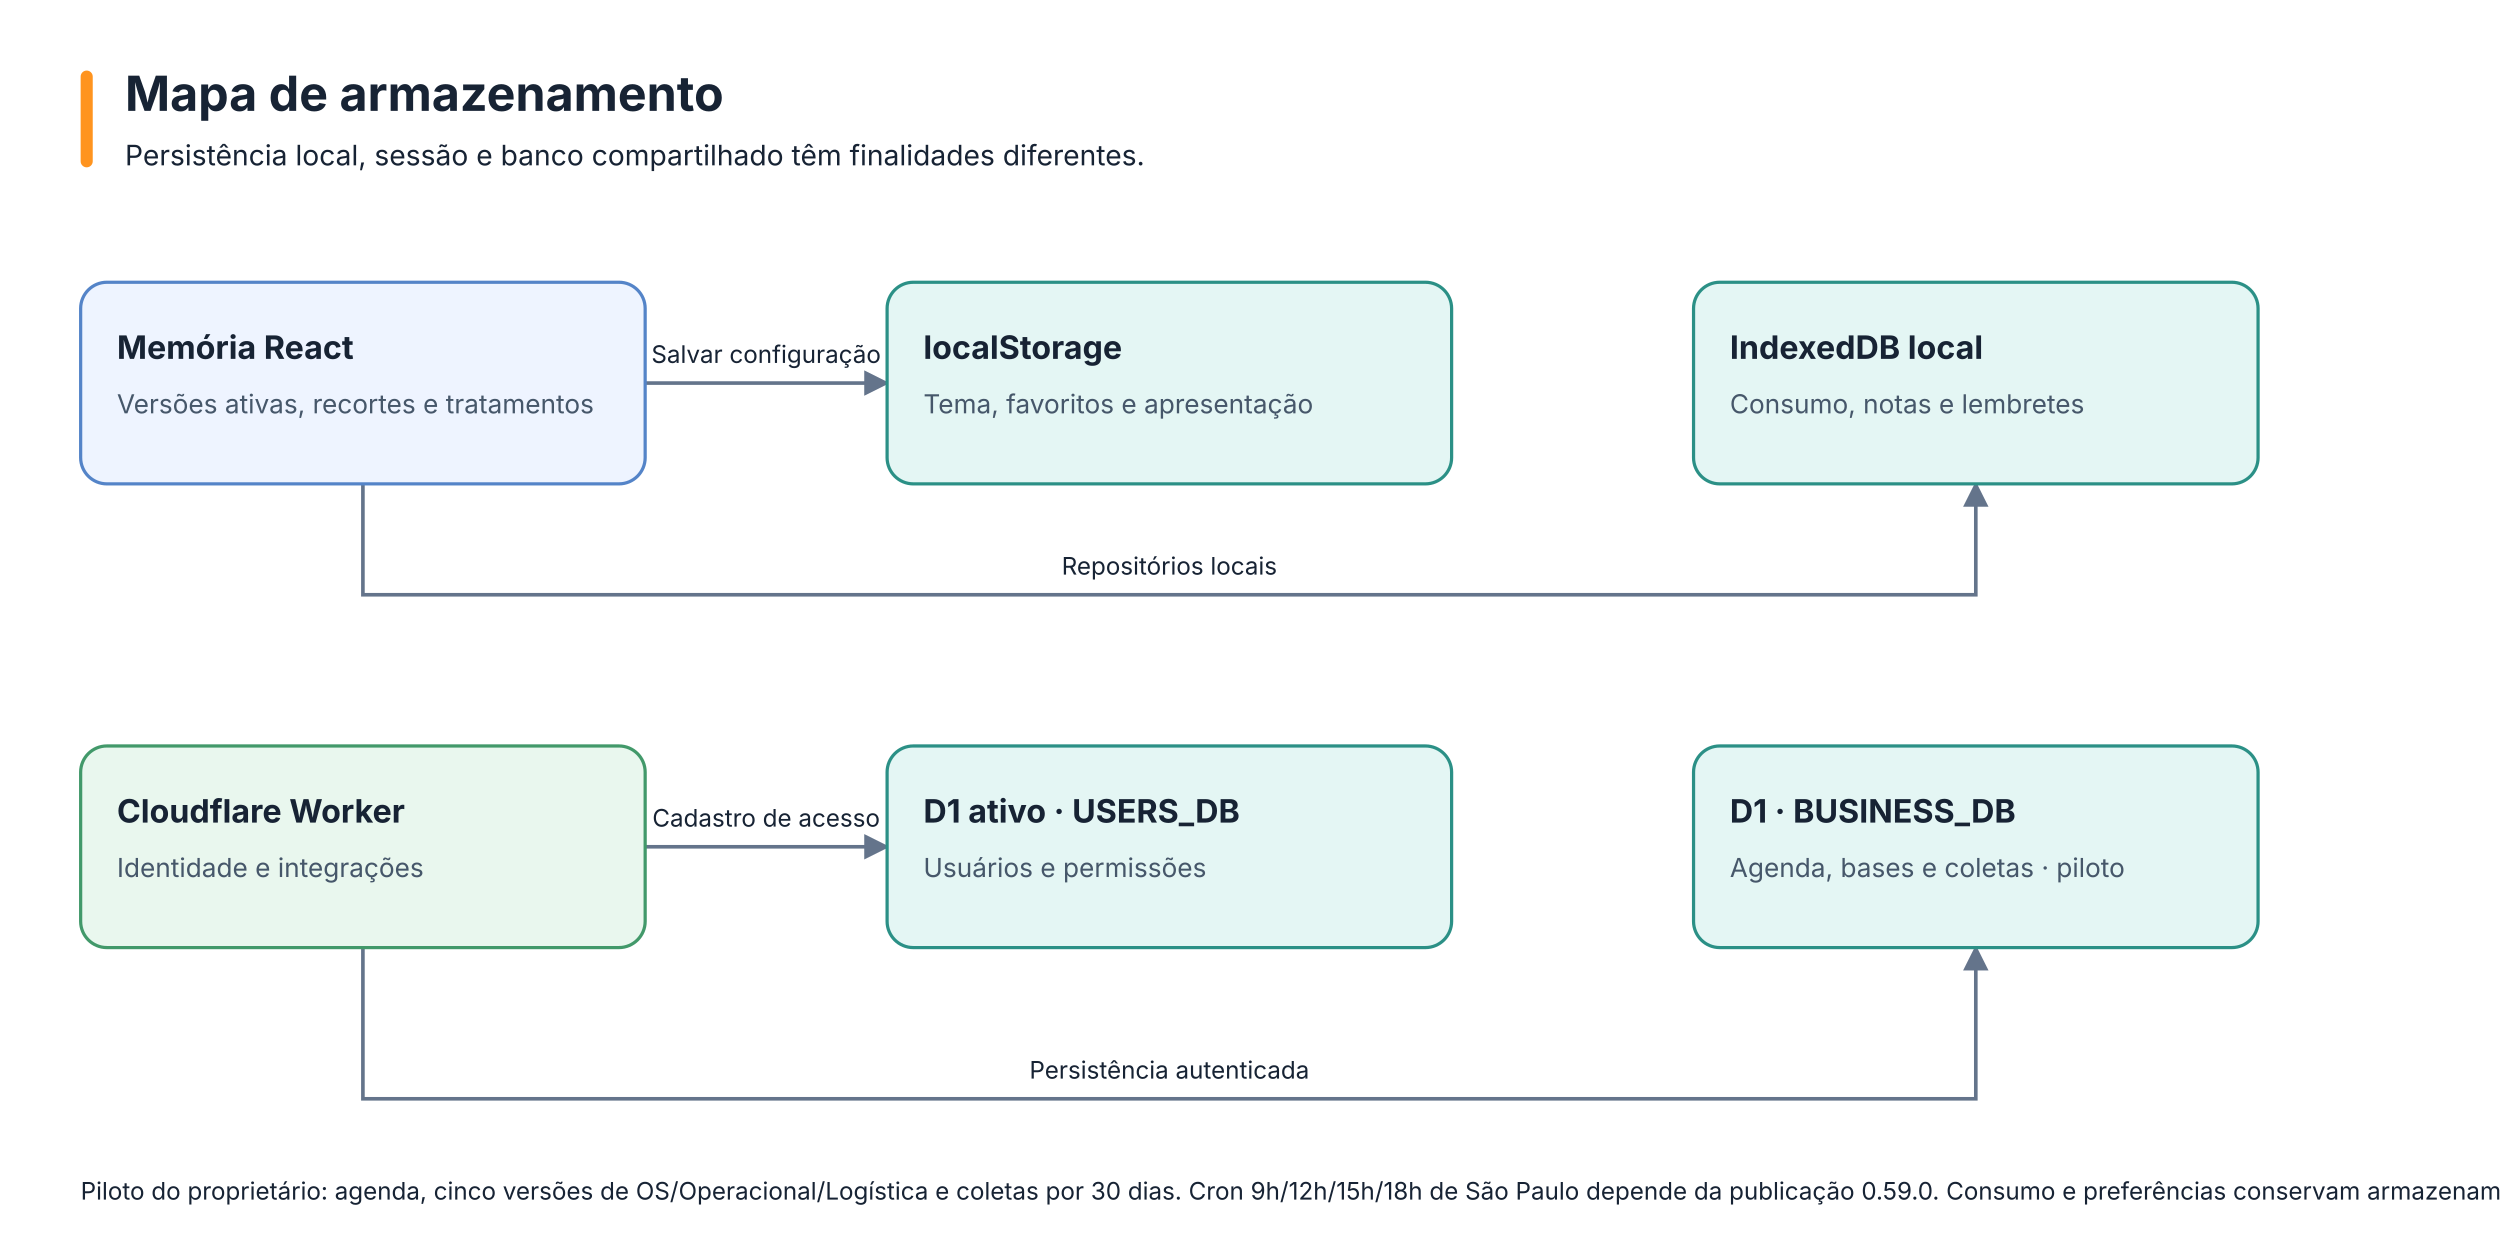
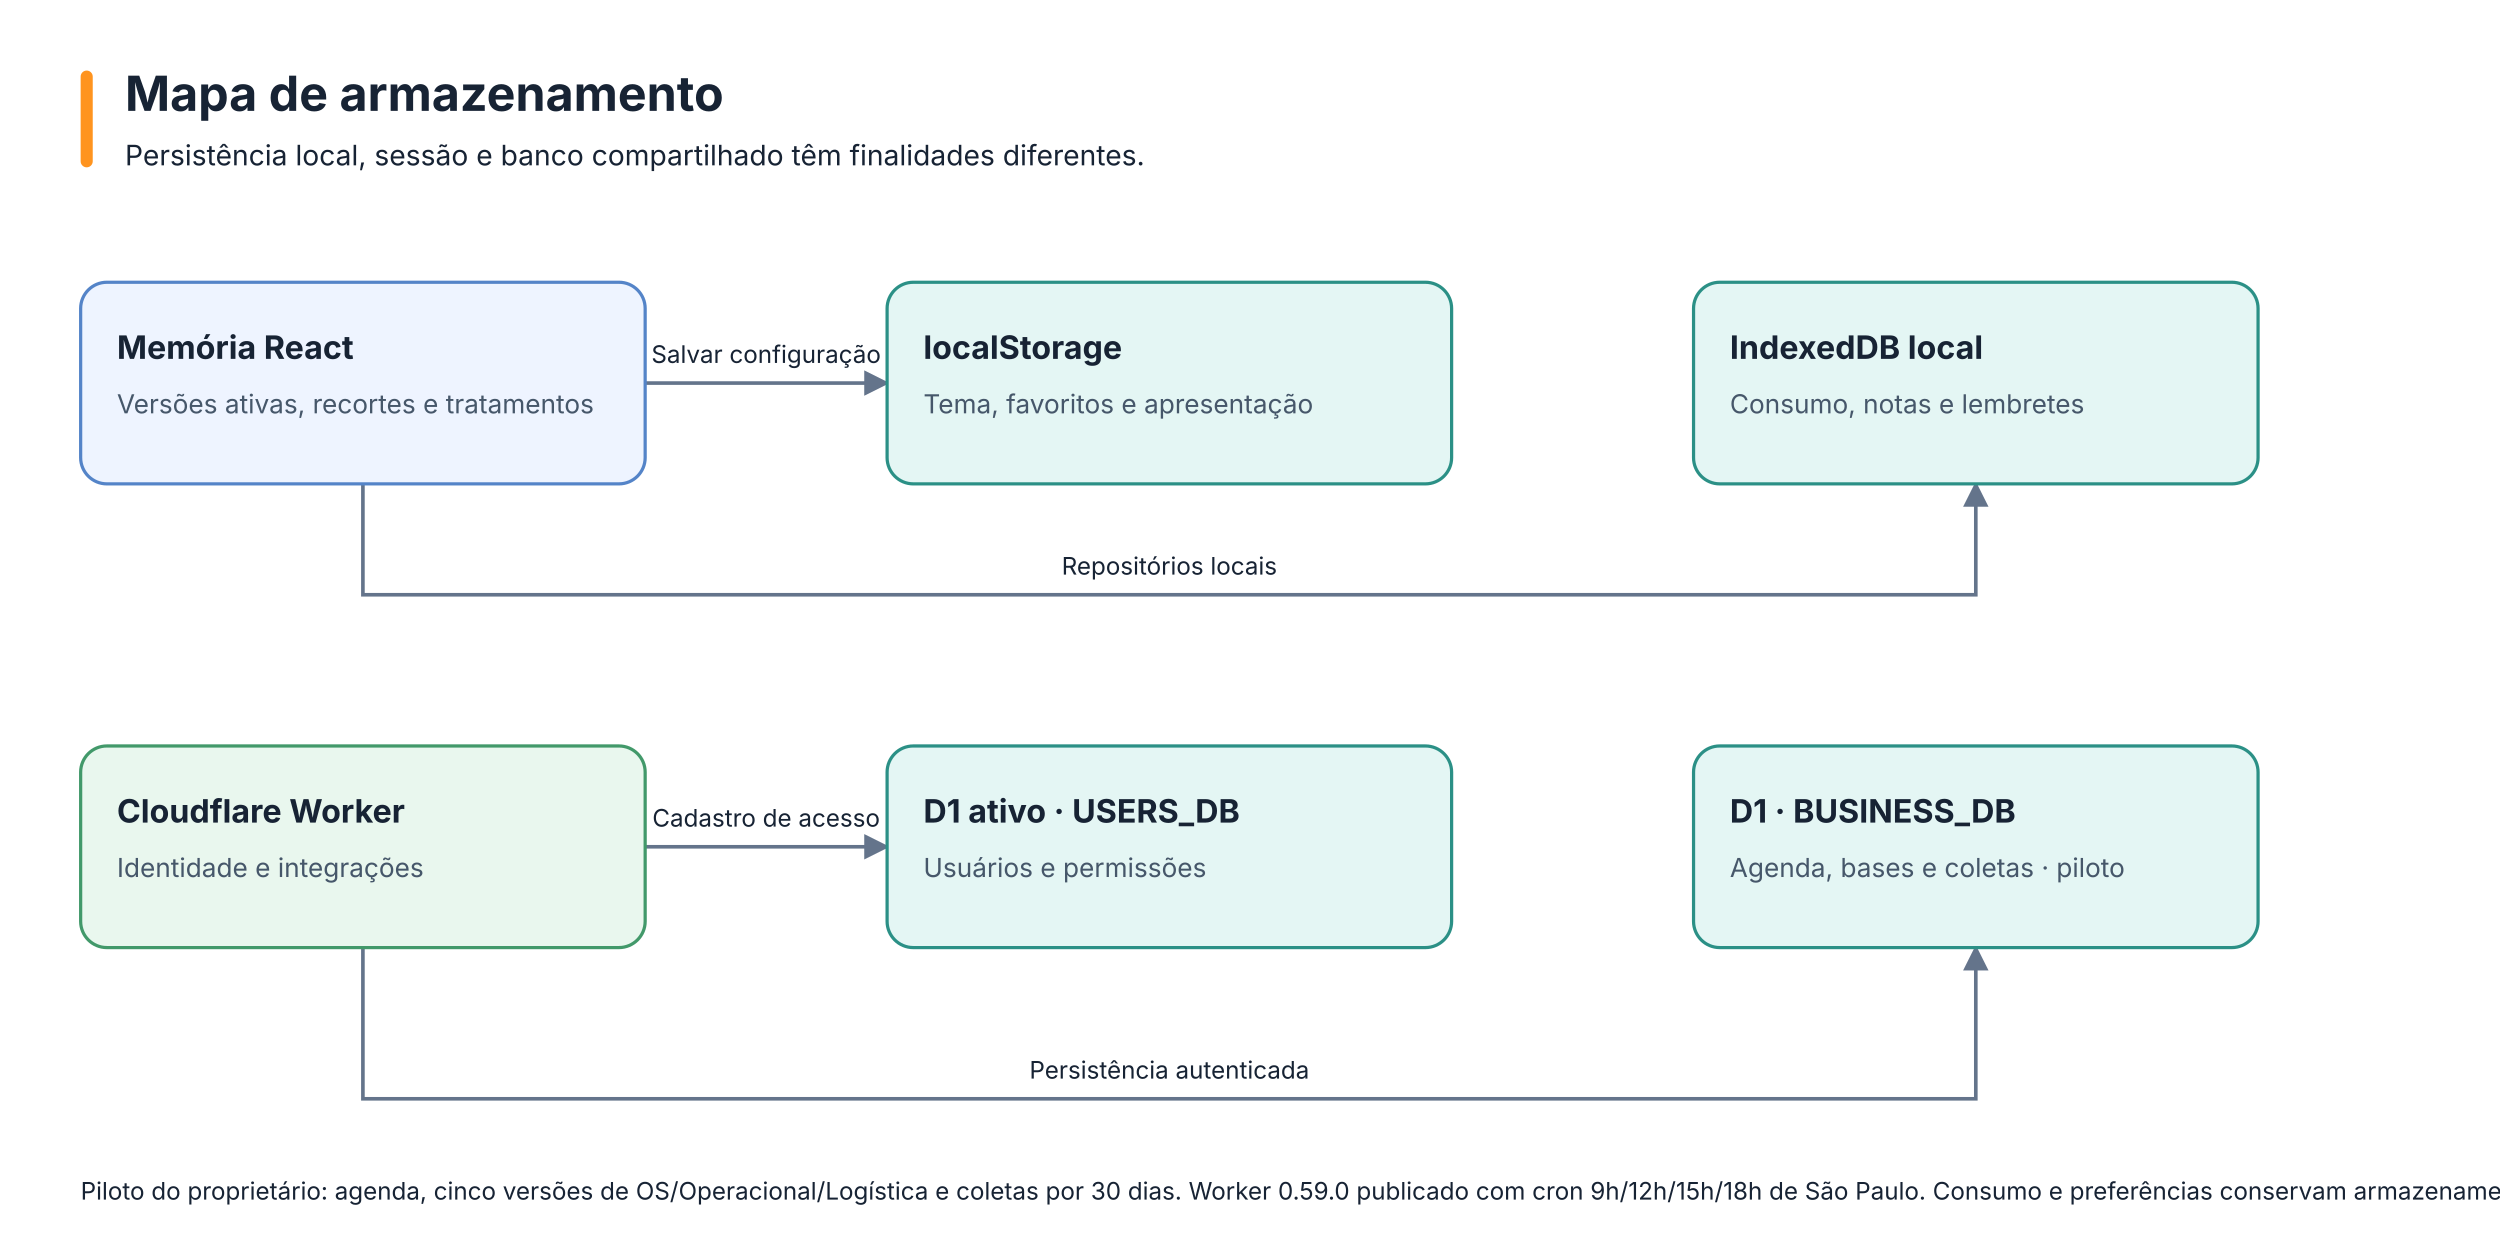
<svg xmlns="http://www.w3.org/2000/svg" viewBox="0 0 1240 620" role="img" aria-labelledby="05-armazenamento-title 05-armazenamento-desc">
  <defs>
    <marker id="05-armazenamento-arrow" viewBox="0 0 10 10" refX="9" refY="5" markerWidth="7" markerHeight="7" orient="auto-start-reverse">
      <path d="M0 0 L10 5 L0 10z" fill="#64748b" />
    </marker>
    <style>text{font-family:Inter,Segoe UI,Arial,sans-serif;fill:#172334}.node-title{font-size:16px;font-weight:650}.node-sub{font-size:13px;fill:#46576a}.edge-label{font-size:12px;paint-order:stroke;stroke:white;stroke-width:6px;stroke-linejoin:round}</style>
  </defs>
  <rect width="100%" height="100%" fill="white" />
  <rect x="40" y="35" width="6" height="48" rx="3" fill="#ff941f" />
  <text x="62" y="55" font-size="24" font-weight="700">Mapa de armazenamento</text>
  <text x="62" y="82" font-size="14" fill="#526477">Persistência local, sessão e banco compartilhado têm finalidades diferentes.</text>
  <path d="M320,190 L440,190" fill="none" stroke="#64748b" stroke-width="1.8" marker-end="url(#05-armazenamento-arrow)" />
  <text x="380" y="180" text-anchor="middle" class="edge-label">Salvar configuração</text>
  <path d="M180,240 L180,295 L980,295 L980,240" fill="none" stroke="#64748b" stroke-width="1.8" marker-end="url(#05-armazenamento-arrow)" />
  <text x="580" y="285" text-anchor="middle" class="edge-label">Repositórios locais</text>
  <path d="M320,420 L440,420" fill="none" stroke="#64748b" stroke-width="1.8" marker-end="url(#05-armazenamento-arrow)" />
  <text x="380" y="410" text-anchor="middle" class="edge-label">Cadastro de acesso</text>
  <path d="M180,470 L180,545 L980,545 L980,470" fill="none" stroke="#64748b" stroke-width="1.8" marker-end="url(#05-armazenamento-arrow)" />
  <text x="580" y="535" text-anchor="middle" class="edge-label">Persistência autenticada</text>
  <g>
    <rect x="40" y="140" width="280" height="100" rx="13" fill="#eef4ff" stroke="#5484c8" stroke-width="1.6" />
    <text x="58" y="178" class="node-title">Memória React</text>
    <text x="58" y="205" class="node-sub">Versões ativas, recortes e tratamentos</text>
  </g>
  <g>
    <rect x="440" y="140" width="280" height="100" rx="13" fill="#e4f6f4" stroke="#2b9086" stroke-width="1.6" />
    <text x="458" y="178" class="node-title">localStorage</text>
    <text x="458" y="205" class="node-sub">Tema, favoritos e apresentação</text>
  </g>
  <g>
    <rect x="840" y="140" width="280" height="100" rx="13" fill="#e4f6f4" stroke="#2b9086" stroke-width="1.6" />
    <text x="858" y="178" class="node-title">IndexedDB local</text>
    <text x="858" y="205" class="node-sub">Consumo, notas e lembretes</text>
  </g>
  <g>
    <rect x="40" y="370" width="280" height="100" rx="13" fill="#e9f7ee" stroke="#42996a" stroke-width="1.6" />
    <text x="58" y="408" class="node-title">Cloudflare Worker</text>
    <text x="58" y="435" class="node-sub">Identidade e integrações</text>
  </g>
  <g>
    <rect x="440" y="370" width="280" height="100" rx="13" fill="#e4f6f4" stroke="#2b9086" stroke-width="1.6" />
    <text x="458" y="408" class="node-title">D1 ativo · USERS_DB</text>
    <text x="458" y="435" class="node-sub">Usuários e permissões</text>
  </g>
  <g>
    <rect x="840" y="370" width="280" height="100" rx="13" fill="#e4f6f4" stroke="#2b9086" stroke-width="1.6" />
    <text x="858" y="408" class="node-title">D1 · BUSINESS_DB</text>
    <text x="858" y="435" class="node-sub">Agenda, bases e coletas · piloto</text>
  </g>
-   <text x="40" y="595" font-size="12" fill="#526477">Piloto do proprietário: agenda, cinco versões de OS/Operacional/Logística e coletas por 30 dias. Cron 9h/12h/15h/18h de São Paulo depende da publicação 0.59.0. Consumo e preferências conservam armazenamento anterior.</text>
+   <text x="40" y="595" font-size="12" fill="#526477">Piloto do proprietário: agenda, cinco versões de OS/Operacional/Logística e coletas por 30 dias. Worker 0.59.0 publicado com cron 9h/12h/15h/18h de São Paulo. Consumo e preferências conservam armazenamento anterior.</text>
</svg>
